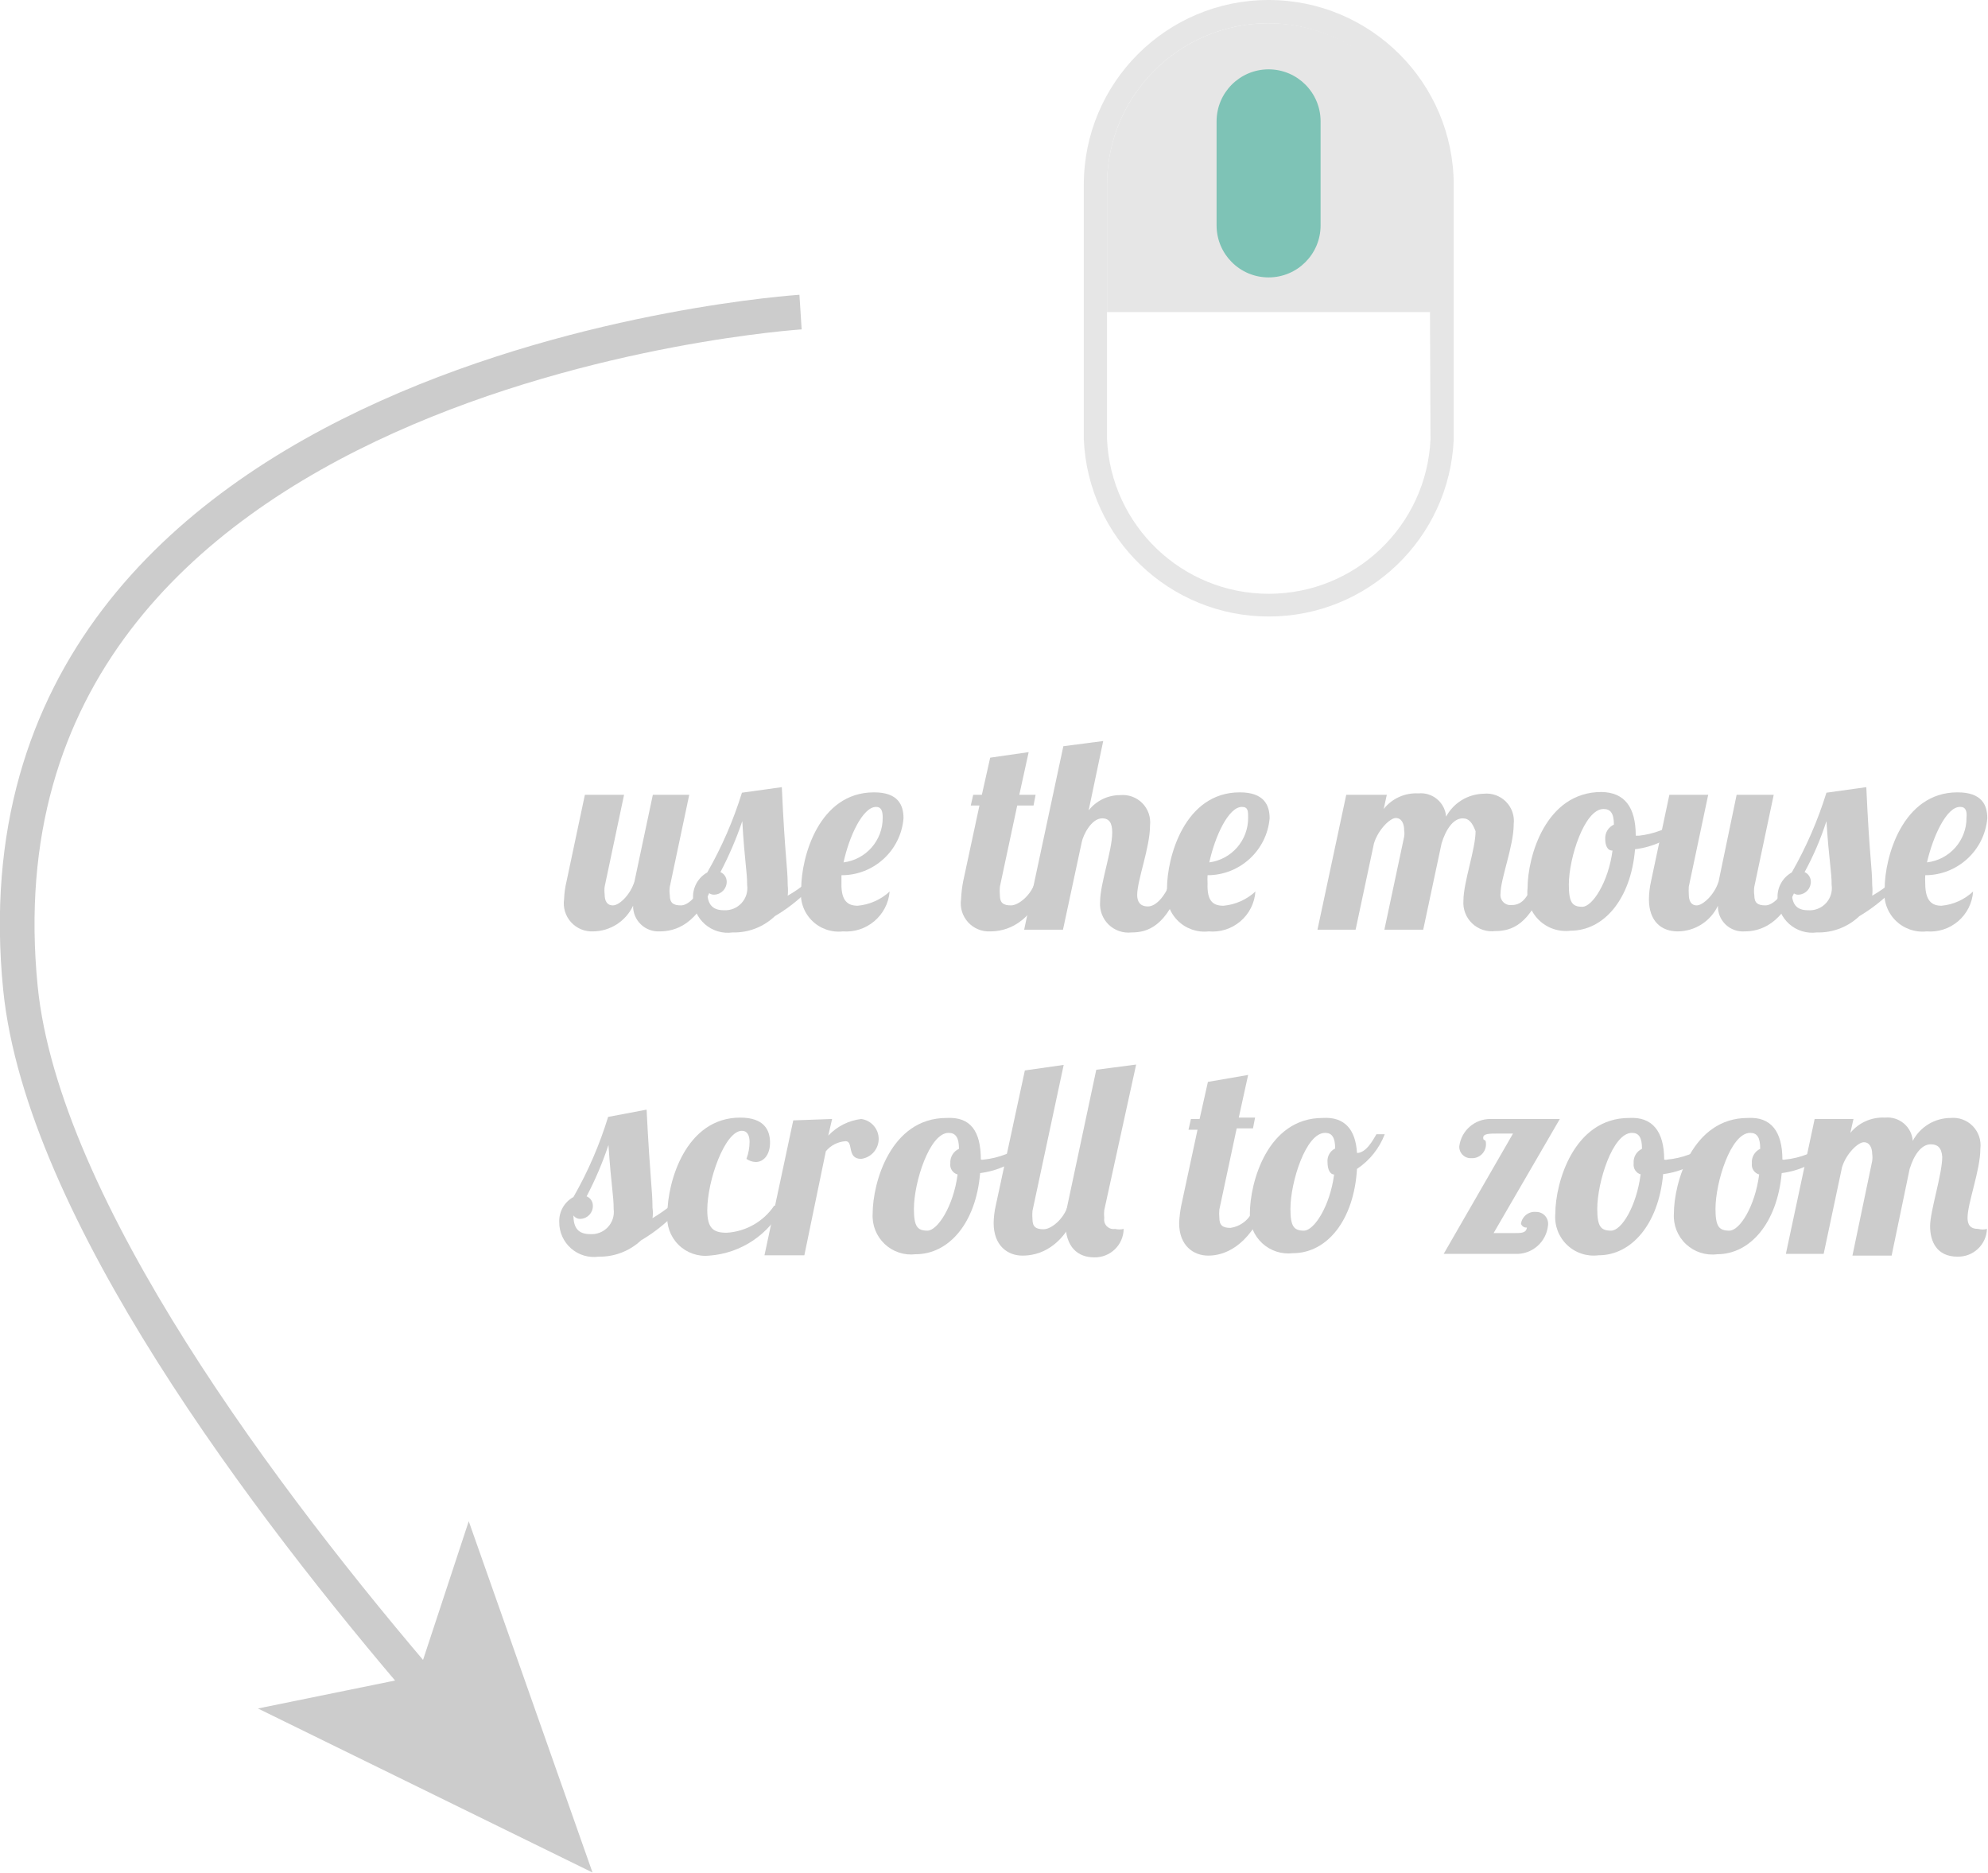
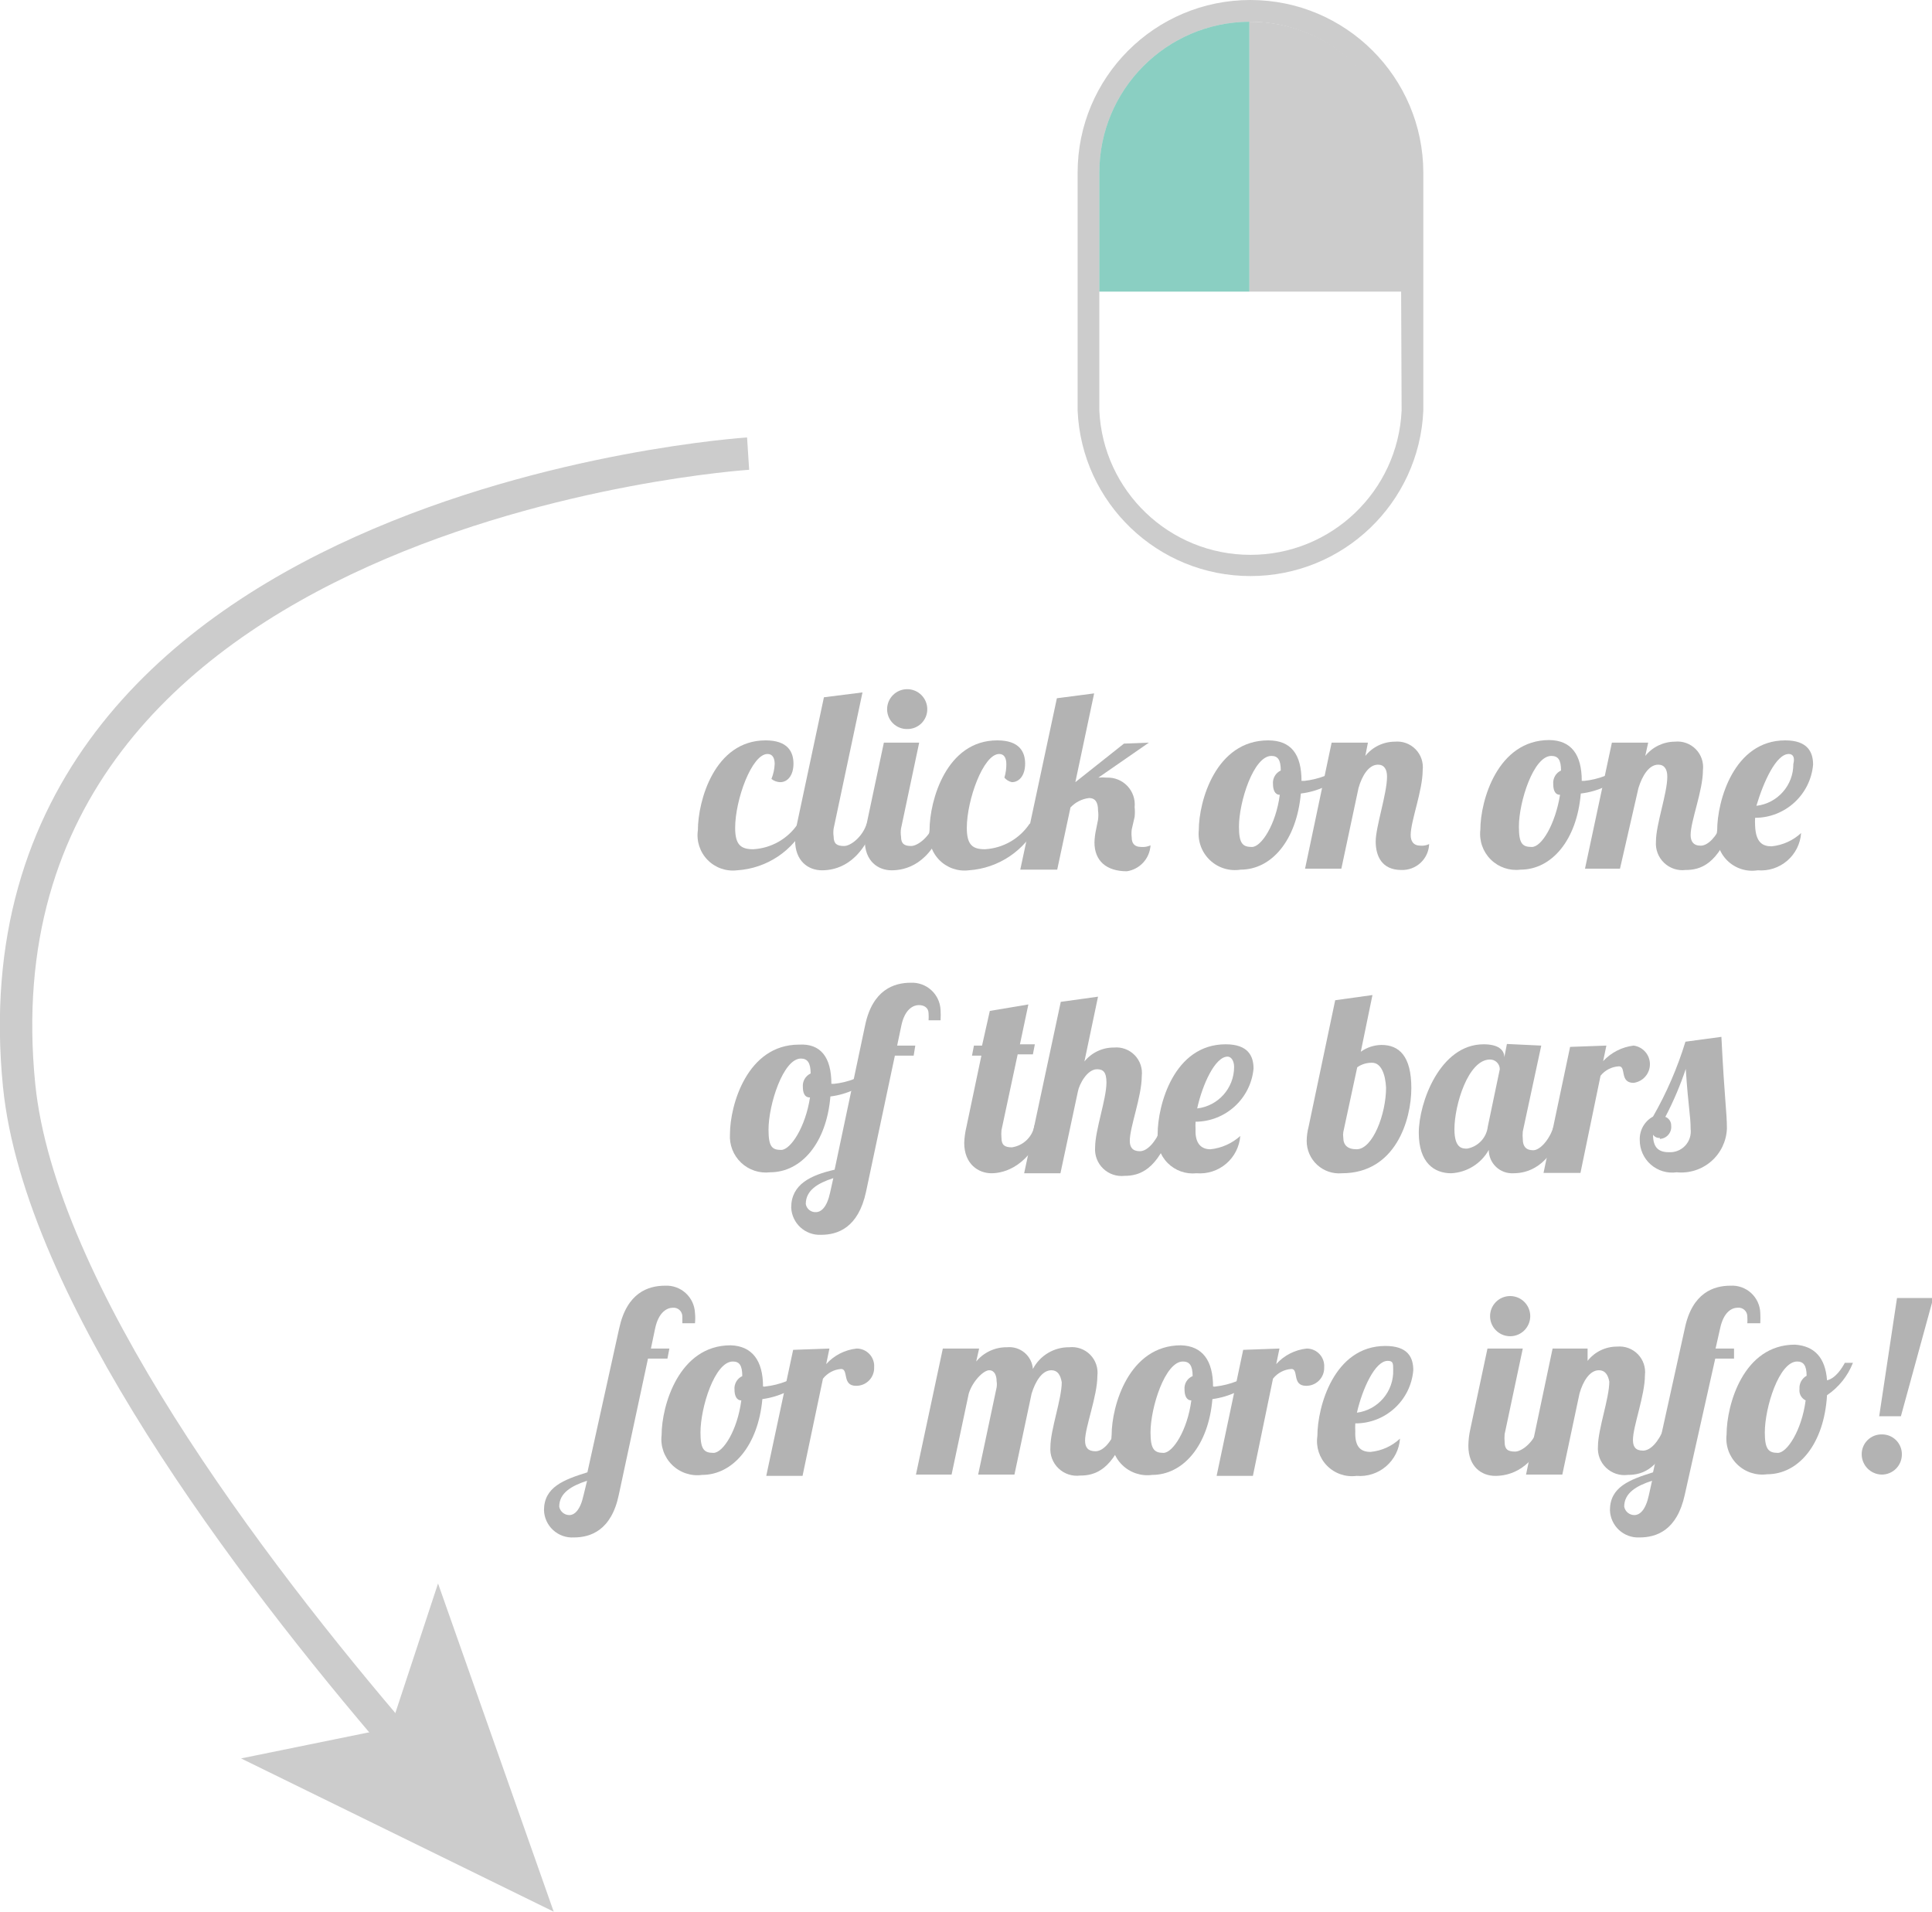
- <svg xmlns="http://www.w3.org/2000/svg" viewBox="0 0 57.34 54">
+ <svg xmlns="http://www.w3.org/2000/svg" viewBox="0 0 59.63 59">
  <defs>
-     <style>.cls-1{fill:#ccc;}.cls-2{fill:none;stroke:#ccc;stroke-miterlimit:10;}.cls-3{fill:#e6e6e6;}.cls-4{fill:#16a085;opacity:0.5;}</style>
+     <style>.cls-1{fill:#b3b3b3;}.cls-2{fill:none;stroke:#ccc;stroke-miterlimit:10;}.cls-3{fill:#ccc;}.cls-4{fill:#16a085;opacity:0.5;}</style>
  </defs>
-   <g id="tip2">
-     <g id="txt2">
-       <path class="cls-1" d="M19.88,22.92l-.56,2.65a.8.8,0,0,0,0,.25c0,.22.1.29.32.29s.51-.3.63-.69h.32c-.44,1.27-1.14,1.44-1.56,1.44a.73.73,0,0,1-.77-.74,1.29,1.29,0,0,1-1.15.74.81.81,0,0,1-.84-.93,2.58,2.58,0,0,1,.07-.51l.53-2.5H18l-.56,2.65a.89.89,0,0,0,0,.22c0,.18.06.32.24.32s.5-.3.62-.69l.53-2.5Z" />
-       <path class="cls-1" d="M23.54,25.42a4.61,4.61,0,0,1-1.19,1,1.7,1.7,0,0,1-1.22.47,1,1,0,0,1-1.14-1,.8.8,0,0,1,.41-.73,11.48,11.48,0,0,0,1-2.3l1.15-.16c.09,2,.17,2.32.17,2.83a1.39,1.39,0,0,1,0,.3,3.65,3.65,0,0,0,.56-.39Zm-2.93.38a.23.23,0,0,1-.21-.1c0,.37.14.55.48.55a.64.64,0,0,0,.67-.73c0-.4-.07-.64-.14-1.84a10.32,10.32,0,0,1-.63,1.47.3.3,0,0,1,.18.27A.37.37,0,0,1,20.61,25.8Z" />
-       <path class="cls-1" d="M24.74,26.12a1.57,1.57,0,0,0,.92-.41,1.26,1.26,0,0,1-1.35,1.15,1.09,1.09,0,0,1-1.2-1.24c0-.89.5-2.77,2.1-2.77.69,0,.85.36.85.75a1.79,1.79,0,0,1-1.79,1.64c0,.08,0,.17,0,.24C24.26,26,24.47,26.12,24.74,26.12Zm.53-2.85c-.39,0-.78.86-.94,1.6a1.29,1.29,0,0,0,1.13-1.29C25.46,23.39,25.42,23.27,25.27,23.27Z" />
-       <path class="cls-1" d="M29.67,21.69l-.27,1.23h.47l-.06.31h-.47l-.5,2.34a1.29,1.29,0,0,0,0,.25c0,.22.1.29.32.29s.59-.3.7-.69h.33c-.44,1.27-1.21,1.44-1.63,1.44a.81.81,0,0,1-.84-.93,3.49,3.49,0,0,1,.06-.51l.47-2.19H28l.07-.31h.25l.24-1.07Z" />
-       <path class="cls-1" d="M31.79,23.6c-.31,0-.55.48-.59.69l-.54,2.52H29.54l1.13-5.29,1.15-.15-.42,2a1.15,1.15,0,0,1,.91-.44.79.79,0,0,1,.86.88c0,.63-.37,1.57-.37,2,0,.19.08.33.31.33s.48-.28.65-.69h.33c-.44,1.28-1,1.44-1.45,1.44a.82.82,0,0,1-.91-.88c0-.53.35-1.48.35-2C32.08,23.74,32,23.6,31.79,23.6Z" />
-       <path class="cls-1" d="M35.29,26.12a1.57,1.57,0,0,0,.92-.41,1.24,1.24,0,0,1-1.35,1.15,1.09,1.09,0,0,1-1.2-1.24c0-.89.5-2.77,2.1-2.77.69,0,.86.36.86.75a1.8,1.8,0,0,1-1.79,1.64,2.12,2.12,0,0,0,0,.24C34.81,26,35,26.12,35.29,26.12Zm.53-2.85c-.39,0-.78.86-.94,1.6A1.29,1.29,0,0,0,36,23.58C36,23.39,36,23.27,35.82,23.27Z" />
-       <path class="cls-1" d="M42.19,23.6c-.28,0-.49.33-.61.72l-.53,2.49H39.93l.57-2.68a.58.58,0,0,0,0-.19c0-.18-.07-.35-.24-.35s-.51.34-.63.73l-.53,2.49H38l.83-3.89H40l-.09.41a1.19,1.19,0,0,1,1-.45.73.73,0,0,1,.8.67,1.26,1.26,0,0,1,1.08-.66.79.79,0,0,1,.87.88c0,.63-.38,1.57-.38,2a.29.29,0,0,0,.32.33c.34,0,.48-.28.65-.69h.33c-.44,1.28-1,1.44-1.45,1.44a.82.82,0,0,1-.92-.88c0-.53.35-1.48.35-2C42.47,23.74,42.38,23.6,42.19,23.6Z" />
-       <path class="cls-1" d="M47.18,24.1h.09a2.52,2.52,0,0,0,1.2-.46l.07.21a2.44,2.44,0,0,1-1.38.64c-.12,1.44-.9,2.35-1.86,2.35a1.11,1.11,0,0,1-1.24-1.23c0-.9.52-2.77,2.13-2.77C46.86,22.85,47.18,23.28,47.18,24.1Zm-.67.43c-.16,0-.21-.17-.21-.33a.43.43,0,0,1,.25-.42c0-.33-.1-.45-.3-.45-.55,0-1,1.42-1,2.18,0,.52.1.64.39.64S46.39,25.44,46.51,24.53Z" />
-       <path class="cls-1" d="M51.16,22.92l-.56,2.65a.85.85,0,0,0,0,.25c0,.22.1.29.32.29s.52-.3.63-.69h.33c-.44,1.27-1.14,1.44-1.56,1.44a.72.72,0,0,1-.77-.74,1.29,1.29,0,0,1-1.16.74c-.46,0-.83-.28-.83-.93a2.5,2.5,0,0,1,.06-.51l.53-2.5h1.12l-.56,2.65a1.8,1.8,0,0,0,0,.22c0,.18.06.32.23.32s.51-.3.63-.69l.52-2.5Z" />
-       <path class="cls-1" d="M54.82,25.42a4.78,4.78,0,0,1-1.19,1,1.71,1.71,0,0,1-1.23.47,1,1,0,0,1-1.13-1,.8.8,0,0,1,.41-.73,11.48,11.48,0,0,0,1-2.3l1.15-.16c.09,2,.17,2.32.17,2.83a1.39,1.39,0,0,1,0,.3,3.65,3.65,0,0,0,.56-.39Zm-2.93.38a.22.22,0,0,1-.21-.1c0,.37.13.55.47.55a.64.64,0,0,0,.68-.73c0-.4-.07-.64-.15-1.84a8.45,8.45,0,0,1-.63,1.47.3.3,0,0,1,.18.27A.37.37,0,0,1,51.89,25.8Z" />
-       <path class="cls-1" d="M56,26.12a1.54,1.54,0,0,0,.91-.41,1.24,1.24,0,0,1-1.34,1.15,1.1,1.1,0,0,1-1.21-1.24c0-.89.51-2.77,2.1-2.77.7,0,.86.36.86.75a1.8,1.8,0,0,1-1.79,1.64,2.12,2.12,0,0,0,0,.24C55.53,26,55.74,26.12,56,26.12Zm.53-2.85c-.39,0-.78.86-.95,1.6a1.29,1.29,0,0,0,1.14-1.29C56.74,23.39,56.69,23.27,56.55,23.27Z" />
-       <path class="cls-1" d="M19.68,34.77a4.65,4.65,0,0,1-1.19,1,1.74,1.74,0,0,1-1.22.47,1,1,0,0,1-1.14-1,.79.79,0,0,1,.41-.72,11.32,11.32,0,0,0,1-2.31L18.65,32c.1,2,.17,2.32.17,2.83a1,1,0,0,1,0,.3,4.86,4.86,0,0,0,.56-.39Zm-2.93.38a.23.23,0,0,1-.21-.1c0,.36.14.54.48.54a.64.64,0,0,0,.68-.72c0-.41-.07-.65-.15-1.85a10,10,0,0,1-.63,1.48.29.29,0,0,1,.18.27A.37.37,0,0,1,16.75,35.15Z" />
-       <path class="cls-1" d="M21.62,32.93c0-.19-.07-.32-.22-.32-.49,0-1,1.43-1,2.29,0,.53.18.65.56.65a1.78,1.78,0,0,0,1.37-.78h.27a2.6,2.6,0,0,1-2.14,1.44A1.1,1.1,0,0,1,19.25,35c0-.9.52-2.77,2.1-2.77.69,0,.86.36.86.72s-.19.56-.41.56a.48.48,0,0,1-.27-.09A1.43,1.43,0,0,0,21.62,32.93Z" />
-       <path class="cls-1" d="M24,32.27l-.11.48a1.56,1.56,0,0,1,.95-.48.58.58,0,0,1,0,1.15c-.43,0-.21-.51-.45-.51a.81.81,0,0,0-.57.29l-.62,3H22.05l.83-3.89Z" />
-       <path class="cls-1" d="M28.29,33.44a.18.18,0,0,0,.09,0,2.44,2.44,0,0,0,1.2-.47l.07.21a2.45,2.45,0,0,1-1.38.65c-.12,1.44-.9,2.34-1.86,2.34A1.11,1.11,0,0,1,25.17,35c0-.89.52-2.76,2.13-2.76C28,32.2,28.29,32.63,28.29,33.44Zm-.67.43a.29.29,0,0,1-.21-.32.43.43,0,0,1,.25-.42c0-.33-.1-.46-.3-.46-.55,0-1,1.43-1,2.19,0,.51.1.63.39.63S27.5,34.79,27.62,33.87Z" />
-       <path class="cls-1" d="M30.68,30.71l-.9,4.21a1.2,1.2,0,0,0,0,.24c0,.22.1.29.32.29s.58-.29.7-.68h.33c-.45,1.27-1.22,1.44-1.64,1.44s-.83-.28-.83-.94a2.41,2.41,0,0,1,.06-.5l.84-3.9Z" />
-       <path class="cls-1" d="M31.85,34.9a1,1,0,0,0,0,.23.27.27,0,0,0,.31.31.52.52,0,0,0,.25,0,.83.83,0,0,1-.85.82c-.47,0-.83-.29-.83-1a2.5,2.5,0,0,1,.06-.51l.83-3.9,1.15-.15Z" />
-       <path class="cls-1" d="M36,31l-.27,1.23h.47l-.06.31h-.47l-.5,2.34a1.2,1.2,0,0,0,0,.24c0,.22.1.29.32.29a.83.83,0,0,0,.7-.68h.33C36,36,35.27,36.21,34.85,36.21s-.84-.28-.84-.94a3.37,3.37,0,0,1,.06-.5l.47-2.19h-.26l.07-.31h.25l.24-1.07Z" />
-       <path class="cls-1" d="M39.14,33.25c.27,0,.47-.39.56-.54h.24a2.11,2.11,0,0,1-.8,1c-.09,1.49-.87,2.43-1.85,2.43A1.11,1.11,0,0,1,36.05,35c0-.89.5-2.76,2.1-2.76C38.77,32.2,39.1,32.56,39.14,33.25Zm-.66.62c-.12,0-.19-.15-.19-.35a.4.4,0,0,1,.22-.4c0-.33-.1-.45-.29-.45-.56,0-1,1.43-1,2.19,0,.51.1.63.39.63S38.36,34.79,38.48,33.87Z" />
-       <path class="cls-1" d="M43.87,35.29a.4.4,0,0,1,.44-.34.34.34,0,0,1,.34.38.91.91,0,0,1-.95.83H41.64l2-3.47h-.43c-.25,0-.43,0-.43.12s.08,0,.08.18a.4.4,0,0,1-.42.41.33.33,0,0,1-.35-.34.9.9,0,0,1,.9-.79h2l-1.91,3.29c.13,0,.38,0,.59,0s.35,0,.37-.16A.16.16,0,0,1,43.87,35.29Z" />
-       <path class="cls-1" d="M48,33.44a.15.15,0,0,0,.09,0A2.41,2.41,0,0,0,49.27,33l.07.21a2.42,2.42,0,0,1-1.37.65c-.13,1.44-.91,2.34-1.86,2.34A1.11,1.11,0,0,1,44.86,35c0-.89.53-2.76,2.13-2.76C47.66,32.2,48,32.63,48,33.44Zm-.67.43a.29.29,0,0,1-.21-.32.42.42,0,0,1,.24-.42c0-.33-.09-.46-.29-.46-.56,0-1,1.43-1,2.19,0,.51.1.63.4.63S47.2,34.79,47.32,33.87Z" />
-       <path class="cls-1" d="M51.41,33.44a.13.13,0,0,0,.08,0,2.4,2.4,0,0,0,1.2-.47l.07.21a2.42,2.42,0,0,1-1.37.65c-.13,1.44-.91,2.34-1.86,2.34A1.11,1.11,0,0,1,48.28,35c0-.89.53-2.76,2.13-2.76C51.08,32.2,51.41,32.63,51.41,33.44Zm-.67.43a.29.29,0,0,1-.21-.32.42.42,0,0,1,.24-.42c0-.33-.09-.46-.29-.46-.56,0-1,1.43-1,2.19,0,.51.1.63.4.63S50.62,34.79,50.74,33.87Z" />
-       <path class="cls-1" d="M55.69,33c-.28,0-.49.32-.61.71l-.52,2.5H53.43L54,33.48a.69.69,0,0,0,0-.2c0-.17-.07-.34-.24-.34s-.51.33-.63.72l-.53,2.5H51.51l.83-3.89h1.12l-.09.4a1.21,1.21,0,0,1,1-.44.73.73,0,0,1,.8.67,1.24,1.24,0,0,1,1.09-.66.79.79,0,0,1,.86.88c0,.63-.37,1.57-.37,2,0,.19.07.32.31.32a.47.47,0,0,0,.25,0,.83.83,0,0,1-.85.8c-.6,0-.79-.44-.79-.88s.35-1.49.35-2C56,33.09,55.88,33,55.69,33Z" />
+   <g id="tip1">
+     <path class="cls-1" d="M23.91,23.58c0-.19-.07-.31-.22-.31-.49,0-1,1.42-1,2.28,0,.53.18.66.56.66a1.78,1.78,0,0,0,1.38-.79h.26a2.55,2.55,0,0,1-2.14,1.44,1.09,1.09,0,0,1-1.21-1.24c0-.9.51-2.77,2.09-2.77.69,0,.86.36.86.72s-.18.57-.41.57a.45.45,0,0,1-.27-.1A1.38,1.38,0,0,0,23.91,23.58Z" />
+     <path class="cls-1" d="M26.62,21.37l-.89,4.2a.8.8,0,0,0,0,.25c0,.22.1.29.32.29s.58-.3.7-.69H27c-.44,1.27-1.21,1.44-1.63,1.44s-.83-.28-.83-.93a2.5,2.5,0,0,1,.06-.51l.83-3.9Z" />
+     <path class="cls-1" d="M28.37,22.92l-.56,2.65a.8.8,0,0,0,0,.25c0,.22.1.29.31.29s.59-.3.7-.69h.33c-.44,1.27-1.21,1.44-1.63,1.44s-.83-.28-.83-.93a2.5,2.5,0,0,1,.06-.51l.53-2.5ZM28,21.27a.62.62,0,0,1,.62.62.61.61,0,0,1-.62.61.61.61,0,0,1-.62-.61A.62.62,0,0,1,28,21.27Z" />
+     <path class="cls-1" d="M31.06,23.58c0-.19-.07-.31-.22-.31-.49,0-1,1.42-1,2.28,0,.53.18.66.56.66a1.78,1.78,0,0,0,1.38-.79h.26a2.57,2.57,0,0,1-2.14,1.44,1.09,1.09,0,0,1-1.21-1.24c0-.9.51-2.77,2.09-2.77.69,0,.86.36.86.72s-.18.57-.41.57A.43.43,0,0,1,31,24,1.38,1.38,0,0,0,31.06,23.58Z" />
+     <path class="cls-1" d="M35.46,22.92,33.9,24a1.27,1.27,0,0,1,.26,0,.83.83,0,0,1,.86.91,1.53,1.53,0,0,1,0,.3l-.09.39a1,1,0,0,0,0,.25c0,.15.06.29.3.29a.58.58,0,0,0,.28-.05.86.86,0,0,1-.73.8c-.63,0-1-.32-1-.89a2.08,2.08,0,0,1,.05-.4l.06-.3a1.06,1.06,0,0,0,0-.29c0-.23-.07-.38-.28-.38a.94.94,0,0,0-.57.29l-.41,1.92H31.49l1.13-5.29,1.15-.15-.58,2.74,1.5-1.19Z" />
+     <path class="cls-1" d="M40.17,24.1h.09a2.52,2.52,0,0,0,1.2-.46l.07.21a2.44,2.44,0,0,1-1.38.64c-.13,1.44-.9,2.35-1.86,2.35A1.12,1.12,0,0,1,37,25.62c0-.9.53-2.77,2.14-2.77C39.85,22.85,40.17,23.28,40.17,24.1Zm-.67.43c-.16,0-.21-.17-.21-.33a.42.42,0,0,1,.24-.42c0-.33-.09-.45-.29-.45-.55,0-1,1.42-1,2.18,0,.52.11.63.4.63S39.38,25.45,39.5,24.53Z" />
+     <path class="cls-1" d="M42.53,23.6c-.28,0-.49.33-.6.72l-.53,2.49H40.28l.82-3.89h1.12l-.08.41a1.17,1.17,0,0,1,.91-.44.79.79,0,0,1,.86.88c0,.63-.37,1.57-.37,2,0,.19.08.33.31.33a.51.51,0,0,0,.26-.05.83.83,0,0,1-.86.8c-.6,0-.79-.43-.79-.88s.35-1.48.35-2C42.81,23.74,42.72,23.6,42.53,23.6Z" />
+     <path class="cls-1" d="M48.82,24.1h.08a2.48,2.48,0,0,0,1.2-.46l.07.21a2.41,2.41,0,0,1-1.38.64c-.12,1.44-.9,2.35-1.86,2.35a1.11,1.11,0,0,1-1.24-1.23c0-.9.53-2.77,2.13-2.77C48.49,22.85,48.82,23.28,48.82,24.1Zm-.67.43c-.17,0-.21-.17-.21-.33a.42.42,0,0,1,.24-.42c0-.33-.09-.45-.3-.45-.55,0-1,1.42-1,2.18,0,.52.1.63.4.63S48,25.45,48.15,24.53Z" />
+     <path class="cls-1" d="M51.18,23.6c-.28,0-.49.33-.61.72L50,26.81H48.92l.83-3.89h1.12l-.09.41a1.18,1.18,0,0,1,.91-.44.79.79,0,0,1,.87.88c0,.63-.38,1.57-.38,2,0,.19.08.33.31.33s.49-.28.66-.69h.32c-.43,1.28-1,1.44-1.44,1.44a.82.82,0,0,1-.92-.88c0-.53.35-1.48.35-2C51.46,23.74,51.37,23.6,51.18,23.6Z" />
+     <path class="cls-1" d="M54.68,26.12a1.57,1.57,0,0,0,.91-.41,1.24,1.24,0,0,1-1.34,1.15A1.09,1.09,0,0,1,53,25.62c0-.89.51-2.77,2.1-2.77.69,0,.86.36.86.75a1.8,1.8,0,0,1-1.79,1.64,2.12,2.12,0,0,0,0,.24C54.19,26,54.4,26.12,54.68,26.12Zm.53-2.85c-.39,0-.78.86-1,1.6a1.29,1.29,0,0,0,1.14-1.29C55.4,23.39,55.35,23.27,55.21,23.27Z" />
+     <path class="cls-1" d="M25.66,33.45h.08a2.4,2.4,0,0,0,1.2-.47l.07.21a2.45,2.45,0,0,1-1.38.65c-.12,1.44-.9,2.34-1.86,2.34A1.11,1.11,0,0,1,22.53,35c0-.89.53-2.76,2.13-2.76C25.33,32.2,25.66,32.63,25.66,33.45Zm-.67.42c-.17,0-.21-.17-.21-.32a.42.42,0,0,1,.24-.42c0-.33-.1-.46-.3-.46-.55,0-1,1.43-1,2.19,0,.52.1.63.39.63S24.86,34.79,25,33.87Z" />
+     <path class="cls-1" d="M28.66,31.49a1.65,1.65,0,0,0,0-.21c0-.18-.14-.26-.3-.26s-.43.11-.54.63l-.13.62h.56l-.05.31h-.58l-.89,4.2c-.24,1.12-.88,1.33-1.39,1.33a.88.88,0,0,1-.92-.84c0-.72.6-1,1.34-1.17l.94-4.45c.23-1.11.9-1.32,1.41-1.32a.88.88,0,0,1,.92.84,2.73,2.73,0,0,1,0,.32Zm-3.48,5.92c.16,0,.34-.14.44-.6l.1-.45c-.49.16-.85.38-.85.8A.3.3,0,0,0,25.18,37.41Z" />
+     <path class="cls-1" d="M31.74,31l-.26,1.23h.46l-.06.31h-.47l-.5,2.34a1.2,1.2,0,0,0,0,.24c0,.22.1.29.32.29a.83.83,0,0,0,.7-.68h.33C31.79,36,31,36.21,30.6,36.21s-.84-.28-.84-.94a2.59,2.59,0,0,1,.07-.5l.46-2.19H30l.06-.31h.25l.24-1.07Z" />
+     <path class="cls-1" d="M33.86,33c-.31,0-.55.47-.59.68l-.54,2.53H31.61l1.13-5.29,1.15-.16-.42,2a1.16,1.16,0,0,1,.91-.43.79.79,0,0,1,.86.88c0,.63-.37,1.57-.37,2,0,.19.08.32.31.32s.48-.28.65-.68h.33c-.43,1.27-1,1.44-1.45,1.44a.82.82,0,0,1-.91-.88c0-.53.35-1.49.35-2C34.15,33.09,34.05,33,33.86,33Z" />
+     <path class="cls-1" d="M37.36,35.47a1.63,1.63,0,0,0,.92-.41,1.25,1.25,0,0,1-1.35,1.15A1.09,1.09,0,0,1,35.73,35c0-.89.5-2.77,2.1-2.77.69,0,.86.36.86.75a1.81,1.81,0,0,1-1.79,1.64,2,2,0,0,0,0,.23C36.88,35.31,37.09,35.47,37.36,35.47Zm.53-2.86c-.39,0-.78.87-.94,1.6a1.29,1.29,0,0,0,1.14-1.28C38.09,32.74,38,32.61,37.89,32.61Z" />
+     <path class="cls-1" d="M41.21,30.87l1.15-.16L42,32.46a1.12,1.12,0,0,1,.64-.21c.54,0,.92.34.92,1.33s-.49,2.63-2.14,2.63a1,1,0,0,1-1.09-1,1.85,1.85,0,0,1,.06-.44Zm1.14,1.93a.76.76,0,0,0-.46.14l-.43,2a.52.52,0,0,0,0,.17c0,.23.13.36.41.36.5,0,.91-1.09.91-1.9C42.76,33.16,42.63,32.8,42.35,32.8Z" />
+     <path class="cls-1" d="M47.57,32.27,47,34.92a1.2,1.2,0,0,0,0,.24c0,.22.1.34.32.34s.51-.34.63-.73h.33c-.45,1.27-1.15,1.44-1.57,1.44a.72.72,0,0,1-.76-.72,1.41,1.41,0,0,1-1.16.72c-.53,0-1-.33-1-1.25s.65-2.73,2-2.73c.45,0,.64.17.64.4v0l.08-.41Zm-2.68,2.58c0,.6.25.6.39.6a.78.78,0,0,0,.64-.68L46.29,33a.3.3,0,0,0-.31-.3C45.31,32.71,44.89,34.11,44.89,34.85Z" />
+     <path class="cls-1" d="M49.58,32.27l-.1.48a1.53,1.53,0,0,1,.94-.48.58.58,0,0,1,0,1.15c-.44,0-.22-.51-.45-.51a.78.78,0,0,0-.57.29l-.62,3H47.64l.82-3.89Z" />
+     <path class="cls-1" d="M53.13,32c.1,2,.17,2.32.17,2.83a1.41,1.41,0,0,1-1.55,1.35,1,1,0,0,1-1.14-1,.79.79,0,0,1,.41-.72,11.32,11.32,0,0,0,1-2.31Zm-1.9,3.12a.23.23,0,0,1-.21-.1c0,.36.14.54.48.54a.64.64,0,0,0,.68-.72c0-.41-.07-.65-.15-1.85a10,10,0,0,1-.63,1.48.28.28,0,0,1,.18.27A.37.37,0,0,1,51.23,35.15Z" />
+     <path class="cls-1" d="M21.06,40.84c0-.08,0-.14,0-.21a.27.27,0,0,0-.29-.27c-.17,0-.44.12-.55.64l-.13.62h.57l-.06.31H20l-.9,4.2c-.23,1.11-.88,1.32-1.39,1.32a.87.87,0,0,1-.92-.84c0-.71.6-.94,1.34-1.17L19.11,41c.24-1.11.9-1.32,1.42-1.32a.88.88,0,0,1,.92.84,1.58,1.58,0,0,1,0,.32Zm-3.49,5.92c.16,0,.34-.15.44-.61l.11-.45c-.49.16-.86.38-.86.8A.32.32,0,0,0,17.57,46.76Z" />
+     <path class="cls-1" d="M23.55,42.79a.13.13,0,0,0,.08,0,2.5,2.5,0,0,0,1.2-.47l.07.21a2.48,2.48,0,0,1-1.37.65c-.13,1.43-.91,2.34-1.86,2.34a1.11,1.11,0,0,1-1.25-1.23c0-.9.53-2.77,2.13-2.77C23.22,41.54,23.55,42,23.55,42.79Zm-.67.43c-.16,0-.21-.17-.21-.33a.42.42,0,0,1,.24-.42c0-.33-.09-.45-.29-.45-.56,0-1,1.42-1,2.19,0,.51.1.63.4.63S22.76,44.14,22.88,43.22Z" />
+     <path class="cls-1" d="M25.6,41.62l-.1.48a1.48,1.48,0,0,1,.94-.48.54.54,0,0,1,.54.58.55.55,0,0,1-.56.57c-.44,0-.22-.52-.46-.52a.79.79,0,0,0-.56.3l-.63,3H23.65l.83-3.89Z" />
+     <path class="cls-1" d="M32.45,42.29c-.28,0-.49.33-.61.72l-.53,2.5H30.19l.57-2.69a.58.58,0,0,0,0-.19c0-.17-.06-.34-.23-.34s-.51.33-.63.72l-.53,2.5H28.27l.83-3.89h1.12l-.09.4a1.21,1.21,0,0,1,.95-.44.73.73,0,0,1,.8.67A1.25,1.25,0,0,1,33,41.58a.79.79,0,0,1,.87.88c0,.63-.38,1.58-.38,2,0,.2.08.33.32.33s.48-.28.65-.69h.33c-.44,1.28-1,1.44-1.45,1.44a.82.82,0,0,1-.92-.88c0-.53.35-1.48.35-2C32.73,42.43,32.64,42.29,32.45,42.29Z" />
+     <path class="cls-1" d="M37.44,42.79a.16.16,0,0,0,.09,0,2.54,2.54,0,0,0,1.2-.47l.07.21a2.52,2.52,0,0,1-1.38.65c-.12,1.43-.9,2.34-1.86,2.34a1.11,1.11,0,0,1-1.25-1.23c0-.9.53-2.77,2.14-2.77C37.12,41.54,37.44,42,37.44,42.79Zm-.67.43c-.16,0-.21-.17-.21-.33a.41.41,0,0,1,.25-.42c0-.33-.1-.45-.3-.45-.55,0-1,1.42-1,2.19,0,.51.11.63.4.63S36.65,44.14,36.77,43.22Z" />
+     <path class="cls-1" d="M39.49,41.62l-.1.48a1.48,1.48,0,0,1,.94-.48.54.54,0,0,1,.54.58.55.55,0,0,1-.56.57c-.44,0-.22-.52-.45-.52a.79.79,0,0,0-.57.3l-.62,3H37.55l.82-3.89Z" />
+     <path class="cls-1" d="M42.3,44.81a1.54,1.54,0,0,0,.91-.41,1.24,1.24,0,0,1-1.34,1.15,1.08,1.08,0,0,1-1.21-1.23c0-.9.51-2.78,2.1-2.78.7,0,.86.36.86.75a1.79,1.79,0,0,1-1.79,1.64,2.12,2.12,0,0,0,0,.24C41.81,44.66,42,44.81,42.3,44.81ZM42.83,42c-.39,0-.78.86-.95,1.6A1.29,1.29,0,0,0,43,42.28C43,42.08,43,42,42.83,42Z" />
+     <path class="cls-1" d="M47,41.62l-.56,2.64a1.29,1.29,0,0,0,0,.25c0,.22.1.29.32.29s.58-.3.7-.69h.33c-.45,1.27-1.22,1.44-1.64,1.44s-.83-.28-.83-.93a2.5,2.5,0,0,1,.06-.51l.53-2.49ZM46.61,40a.62.62,0,0,1,0,1.24.62.62,0,0,1,0-1.24Z" />
+     <path class="cls-1" d="M49.35,42.29c-.28,0-.49.33-.6.72l-.53,2.5H47.1l.82-3.89H49L49,42a1.15,1.15,0,0,1,.91-.44.79.79,0,0,1,.86.88c0,.63-.37,1.58-.37,2,0,.2.07.33.31.33s.48-.28.65-.69h.33c-.44,1.28-1,1.44-1.45,1.44a.82.82,0,0,1-.92-.88c0-.53.35-1.48.35-2C49.63,42.43,49.54,42.29,49.35,42.29Z" />
+     <path class="cls-1" d="M53.93,40.84a1.65,1.65,0,0,0,0-.21.27.27,0,0,0-.3-.27c-.17,0-.43.12-.54.64l-.14.62h.57l0,.31h-.58L52,46.13c-.24,1.11-.88,1.32-1.4,1.32a.87.87,0,0,1-.91-.84c0-.71.59-.94,1.33-1.17L52,41c.23-1.11.9-1.32,1.41-1.32a.87.87,0,0,1,.92.84,3,3,0,0,1,0,.32Zm-3.49,5.92c.17,0,.35-.15.45-.61l.1-.45c-.49.16-.86.38-.86.8A.32.32,0,0,0,50.44,46.76Z" />
+     <path class="cls-1" d="M56.39,42.6c.27-.06.47-.39.55-.54h.25a2.15,2.15,0,0,1-.8,1c-.09,1.5-.87,2.44-1.85,2.44a1.11,1.11,0,0,1-1.25-1.23c0-.9.51-2.77,2.11-2.77C56,41.54,56.34,41.9,56.39,42.6Zm-.66.62a.34.34,0,0,1-.19-.35.43.43,0,0,1,.22-.41c0-.32-.1-.44-.29-.44-.56,0-1,1.42-1,2.19,0,.51.11.63.4.63S55.61,44.14,55.73,43.22Z" />
+     <path class="cls-1" d="M58.08,45.51a.63.63,0,0,1-.62-.63.61.61,0,0,1,.62-.61.61.61,0,0,1,.62.61A.62.62,0,0,1,58.08,45.51ZM58,43.71l.55-3.65h1.12l-1,3.65Z" />
+     <g id="arrow1">
+       <path class="cls-2" d="M23.09,14S-1.2,15.56.59,33.5c.64,6.34,7.09,14.88,11.74,20.29" />
+       <polygon class="cls-3" points="17.09 59 7.44 54.27 12.05 53.33 13.52 48.87 17.09 59" />
    </g>
-     <g id="arrow2">
-       <path class="cls-2" d="M23.09,9S-1.2,10.56.59,28.5c.64,6.34,7.09,14.88,11.74,20.29" />
-       <polygon class="cls-1" points="17.09 54 7.44 49.27 12.05 48.33 13.52 43.87 17.09 54" />
-     </g>
-     <g id="mouse2">
-       <path class="cls-3" d="M36.59,0a5.33,5.33,0,0,0-5.33,5.33v7.34a5.34,5.34,0,0,0,10.67,0V5.33A5.34,5.34,0,0,0,36.59,0Zm4.67,12.67a4.67,4.67,0,0,1-9.33,0V5.33A4.66,4.66,0,0,1,36.56.67h0a4.67,4.67,0,0,1,4.67,4.66Z" />
-       <path class="cls-3" d="M41.26,5.33V9h-4.7V.67h0A4.67,4.67,0,0,1,41.26,5.33Z" />
-       <path class="cls-3" d="M36.56.67V9H31.93V5.33A4.66,4.66,0,0,1,36.56.67Z" />
-       <rect class="cls-4" x="35.09" y="2" width="3" height="6" rx="1.5" ry="1.5" />
+     <g id="mouse1">
+       <path class="cls-3" d="M38.59,0a5.33,5.33,0,0,0-5.33,5.33v7.34a5.34,5.34,0,0,0,10.67,0V5.33A5.34,5.34,0,0,0,38.59,0Zm4.67,12.67a4.67,4.67,0,0,1-9.33,0V5.33A4.66,4.66,0,0,1,38.56.67h0a4.67,4.67,0,0,1,4.67,4.66Z" />
+       <path class="cls-3" d="M43.26,5.33V9h-4.7V.67h0A4.67,4.67,0,0,1,43.26,5.33Z" />
+       <path class="cls-4" d="M38.56.67V9H33.93V5.33A4.66,4.66,0,0,1,38.56.67Z" />
    </g>
  </g>
</svg>
